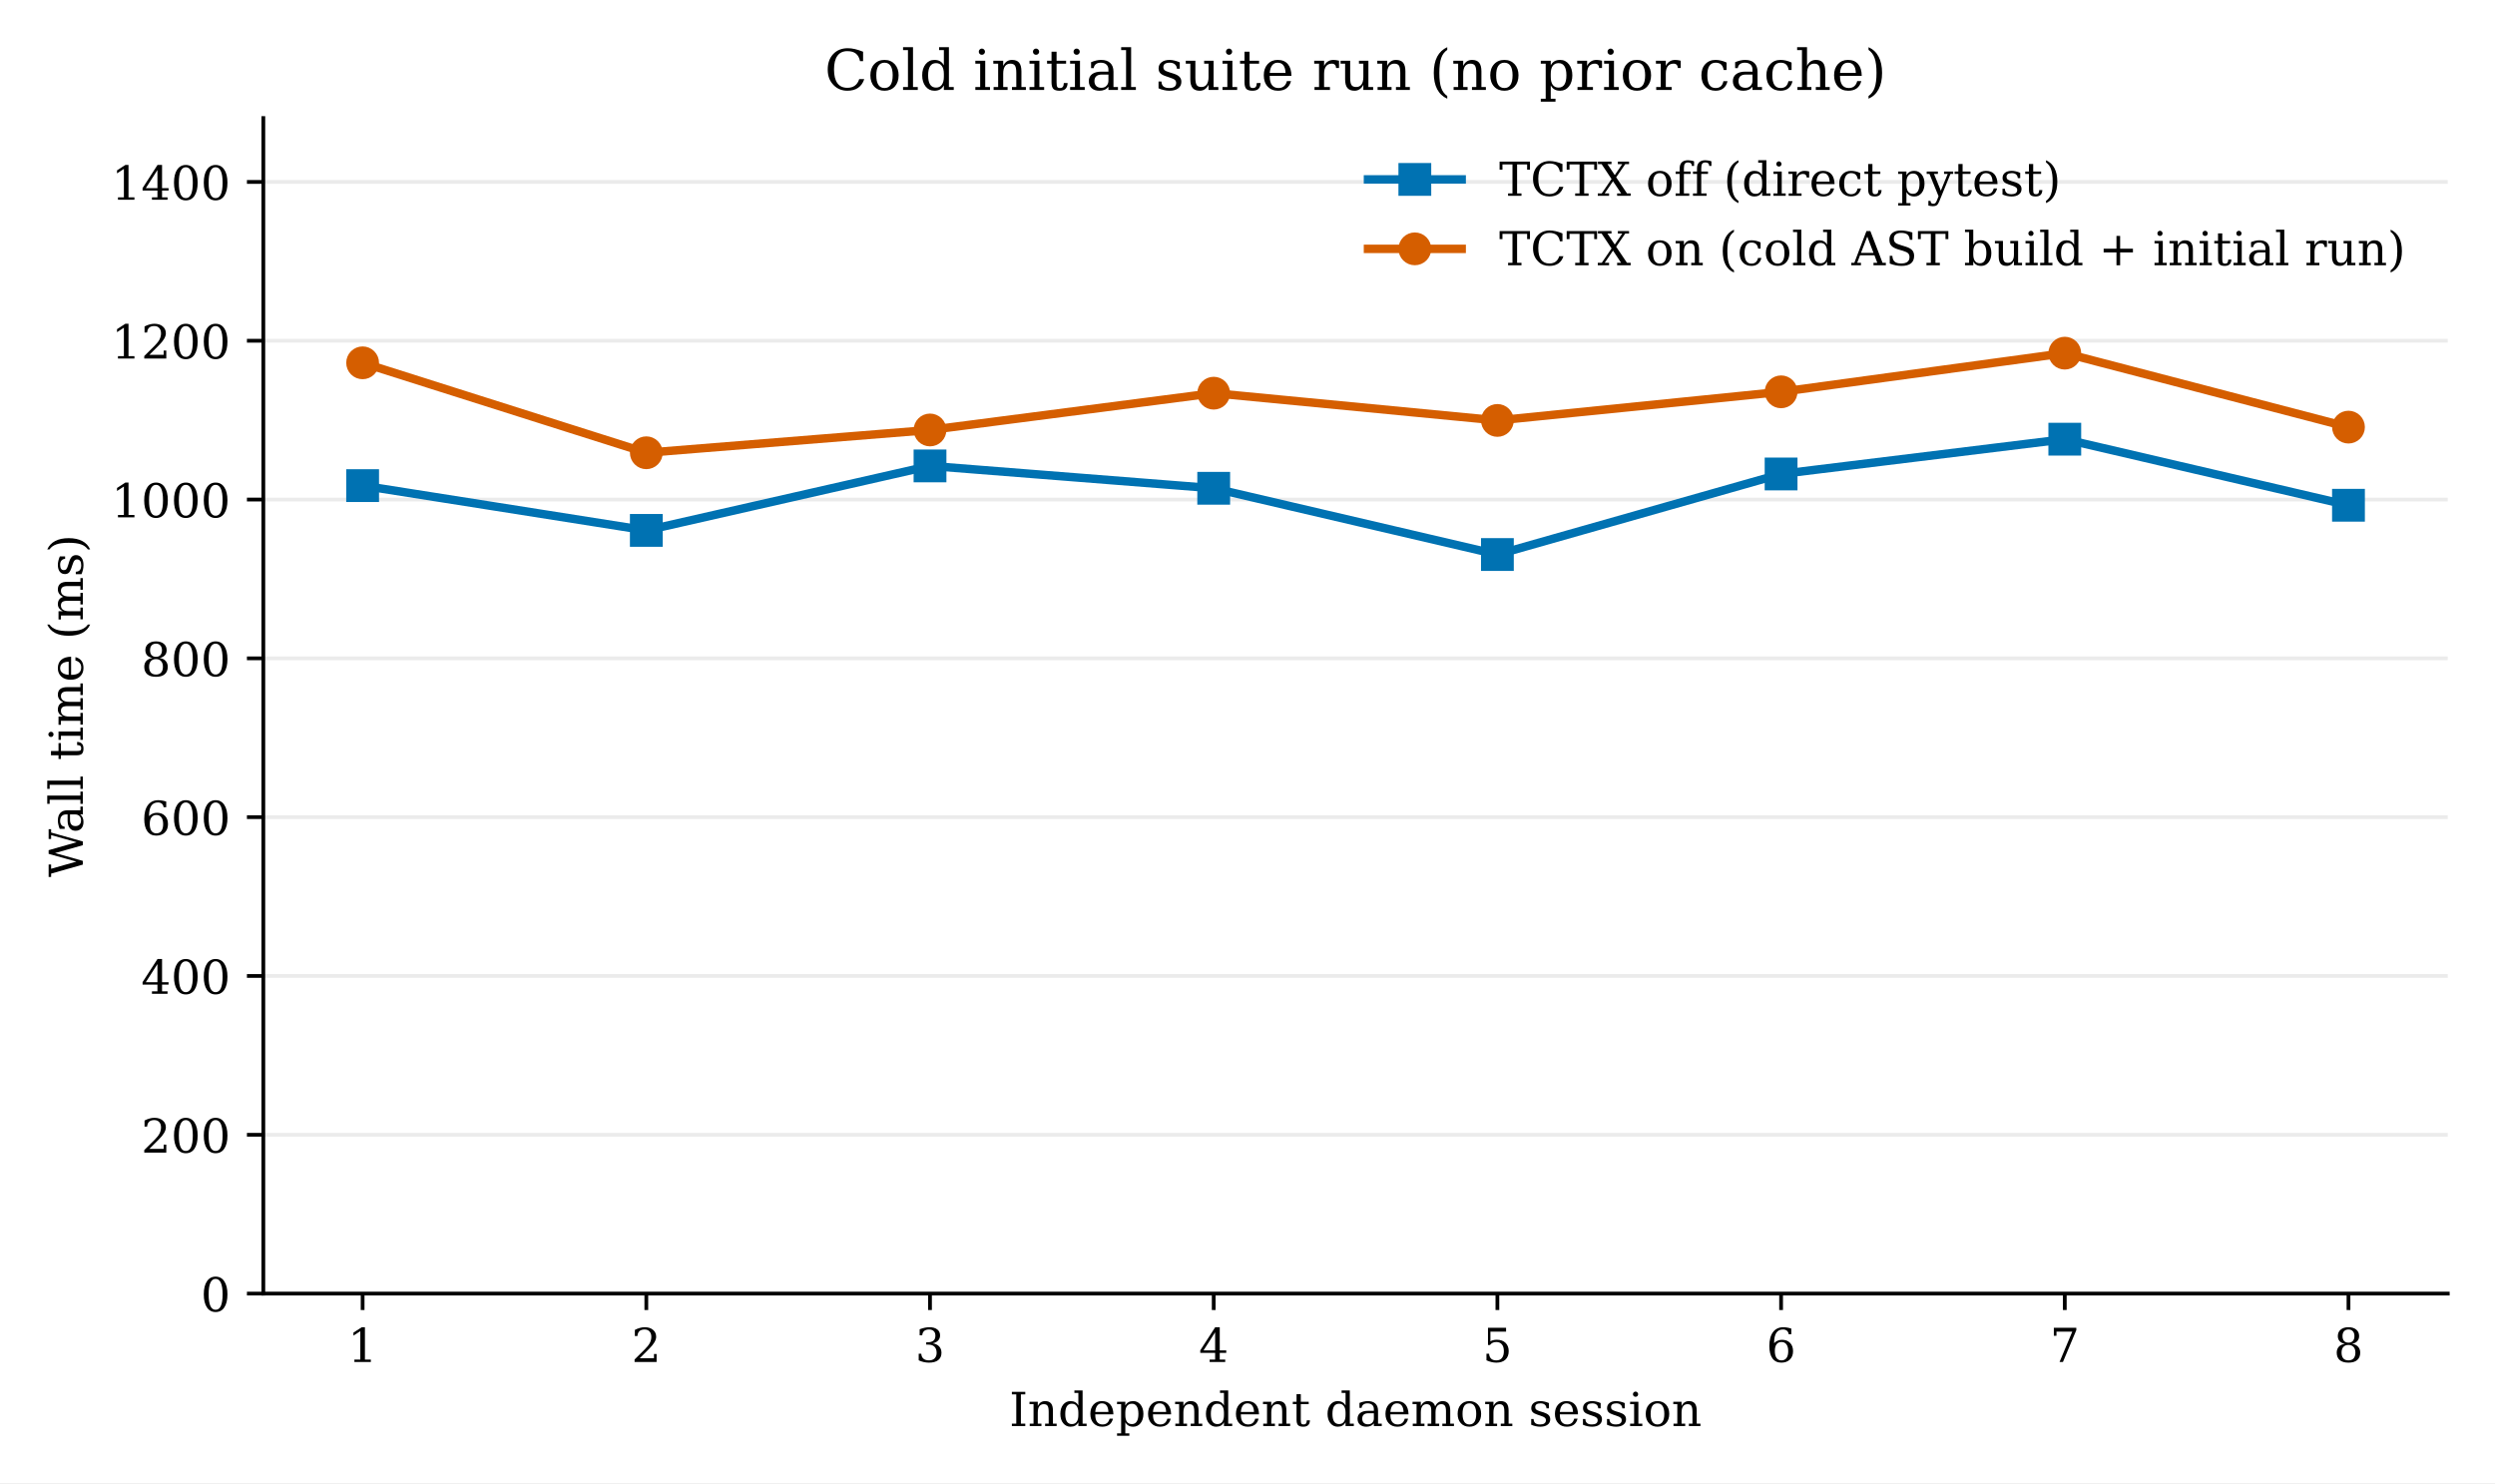
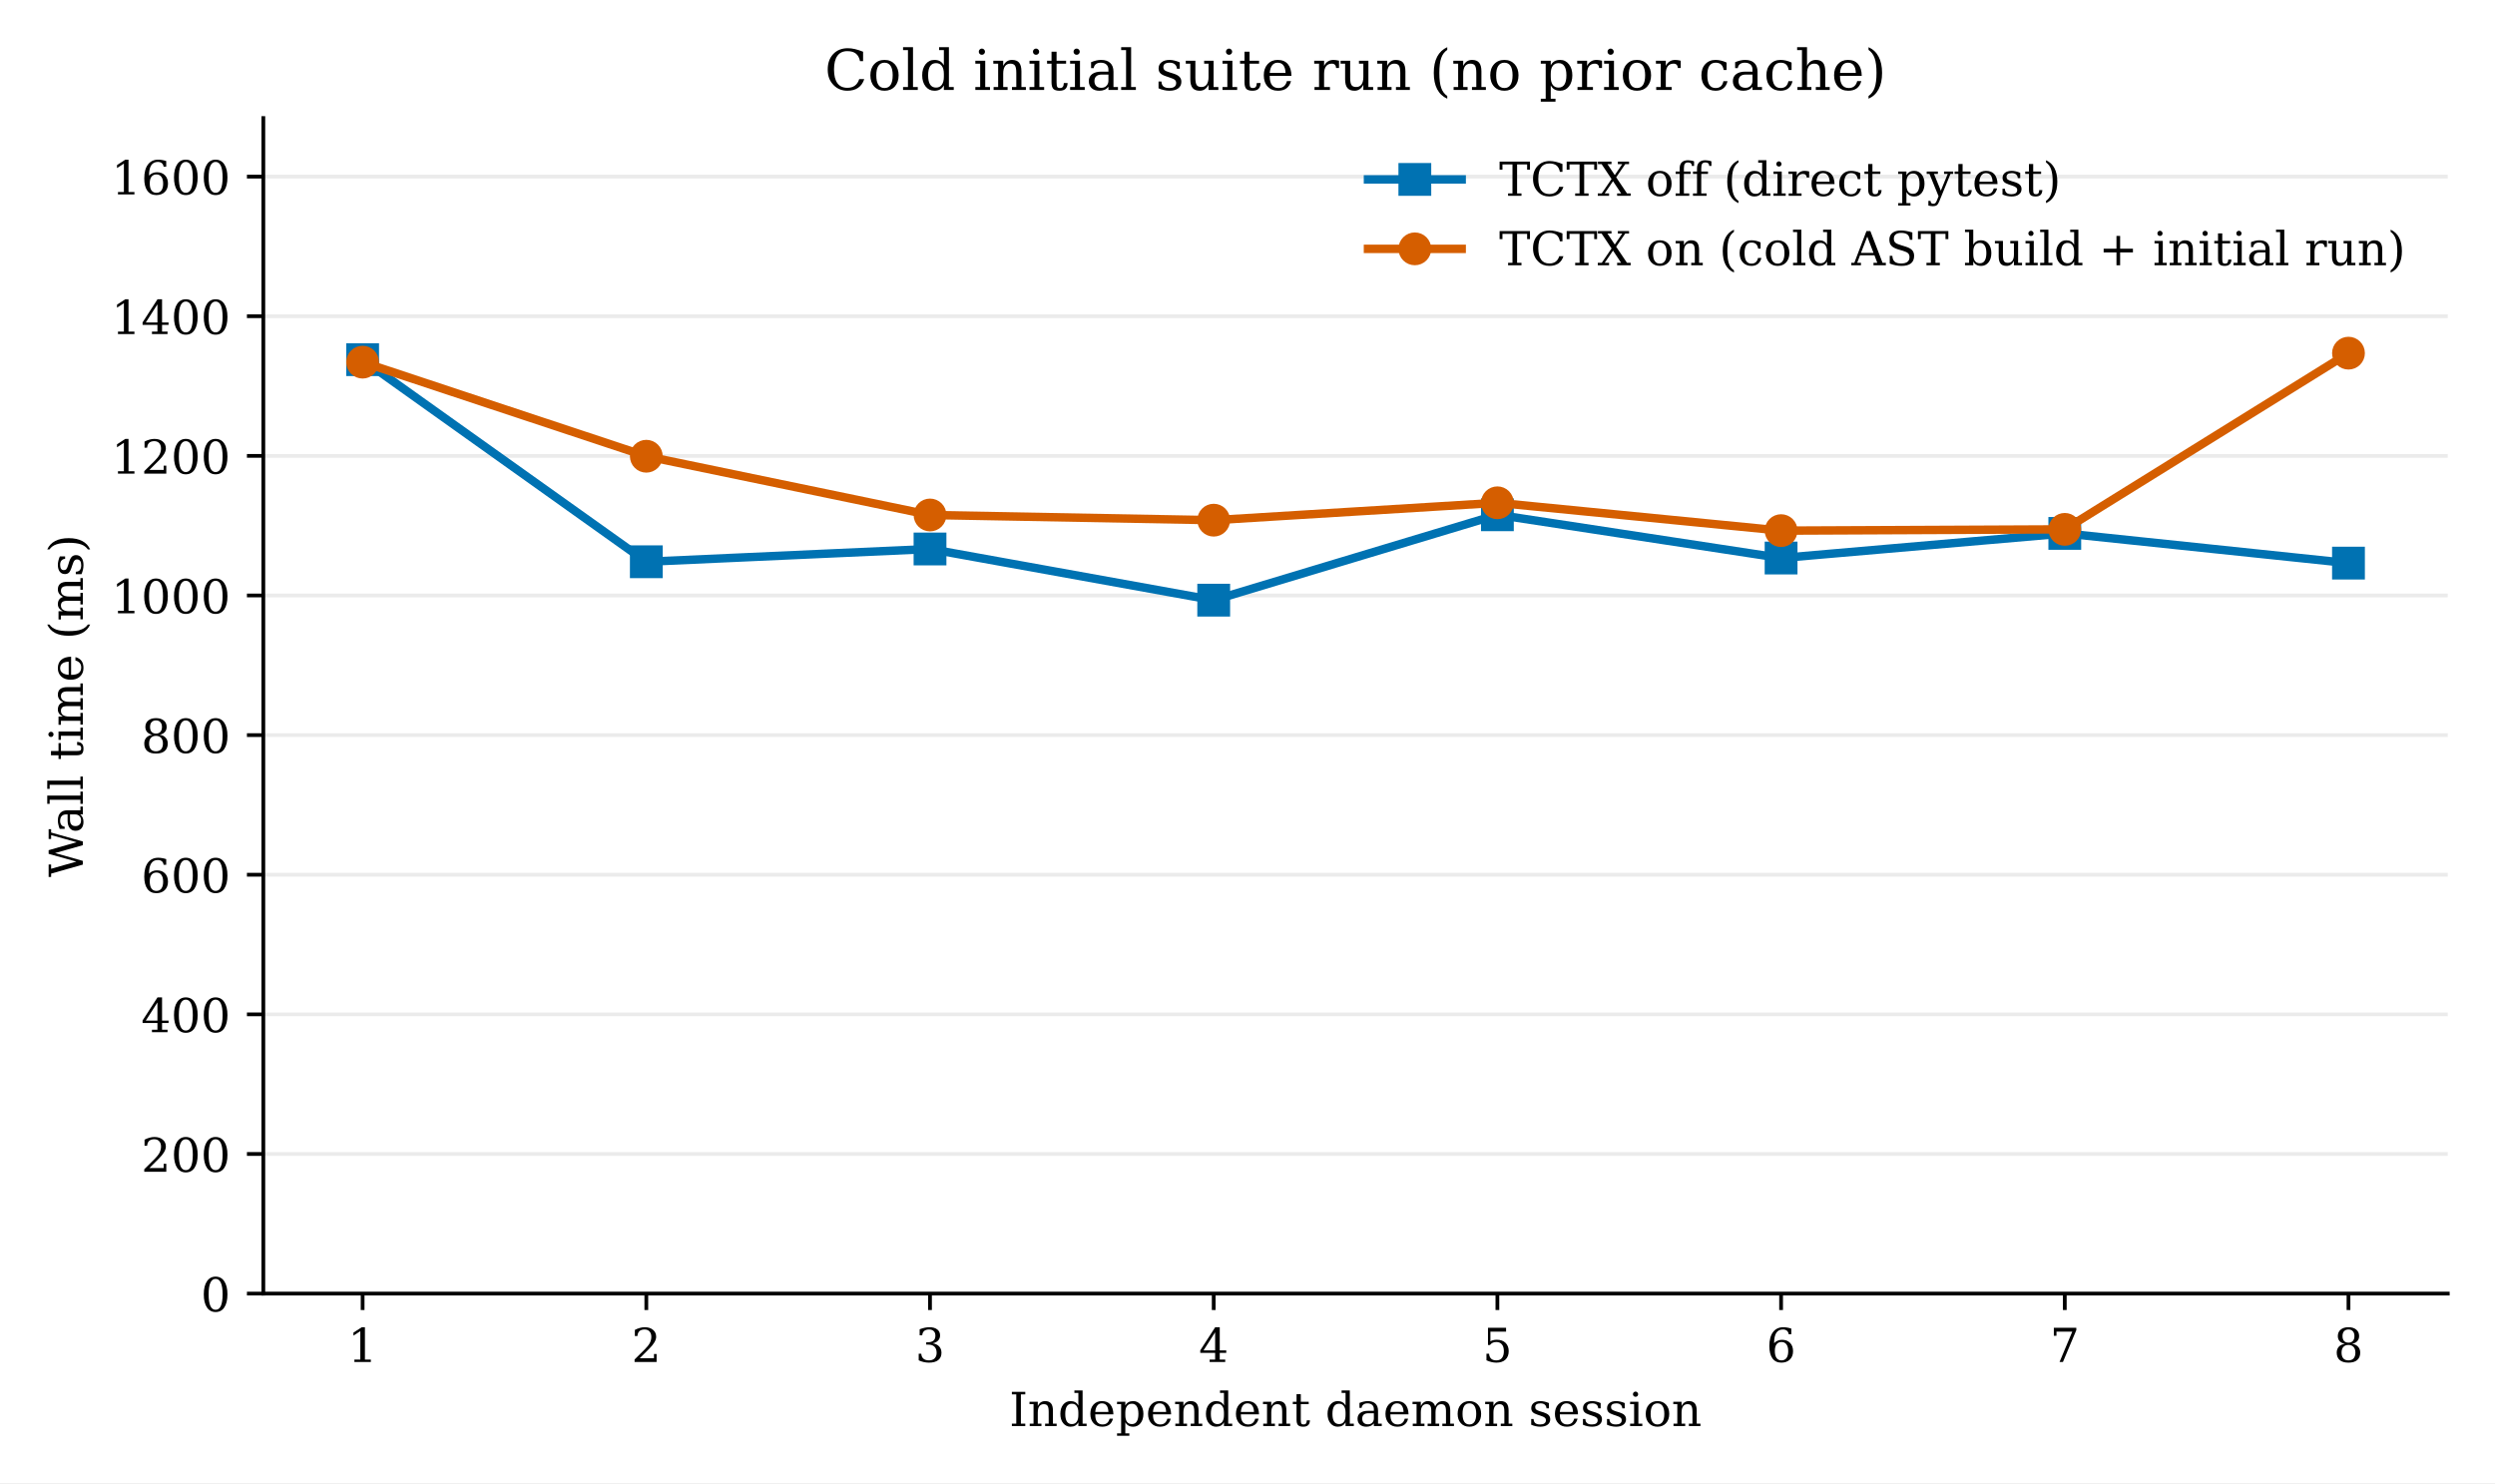
<svg xmlns="http://www.w3.org/2000/svg" xmlns:xlink="http://www.w3.org/1999/xlink" width="532.56pt" height="316.56pt" viewBox="0 0 532.56 316.56" version="1.1">
  <defs>
    <style type="text/css">*{stroke-linejoin: round; stroke-linecap: butt}</style>
  </defs>
  <g id="figure_1">
    <g id="patch_1">
      <path d="M 0 316.56 L 532.56 316.56 L 532.56 0 L 0 0 z " style="fill: #ffffff" />
    </g>
    <g id="axes_1">
      <g id="patch_2">
        <path d="M 56.208 276.123 L 522.48 276.123 L 522.48 25.198 L 56.208 25.198 z " style="fill: #ffffff" />
      </g>
      <g id="matplotlib.axis_1">
        <g id="xtick_1">
          <g id="line2d_1">
            <defs>
-               <path id="m32fa824f95" d="M 0 0 L 0 3.5 " style="stroke: #000000; stroke-width: 0.8" />
+               <path id="mba7d5b26f0" d="M 0 0 L 0 3.5 " style="stroke: #000000; stroke-width: 0.8" />
            </defs>
            <g>
-               <use xlink:href="#m32fa824f95" x="77.402" y="276.123" style="stroke: #000000; stroke-width: 0.8" />
+               <use xlink:href="#mba7d5b26f0" x="77.402" y="276.123" style="stroke: #000000; stroke-width: 0.8" />
            </g>
          </g>
          <g id="text_1">
            <text style="font-size: 10px; font-family: 'DejaVu Serif'; text-anchor: middle" x="77.402" y="290.722" transform="rotate(-0 77.40228 290.7217)">1</text>
          </g>
        </g>
        <g id="xtick_2">
          <g id="line2d_2">
            <g>
-               <use xlink:href="#m32fa824f95" x="137.957" y="276.123" style="stroke: #000000; stroke-width: 0.8" />
+               <use xlink:href="#mba7d5b26f0" x="137.957" y="276.123" style="stroke: #000000; stroke-width: 0.8" />
            </g>
          </g>
          <g id="text_2">
            <text style="font-size: 10px; font-family: 'DejaVu Serif'; text-anchor: middle" x="137.957" y="290.722" transform="rotate(-0 137.957 290.7217)">2</text>
          </g>
        </g>
        <g id="xtick_3">
          <g id="line2d_3">
            <g>
-               <use xlink:href="#m32fa824f95" x="198.512" y="276.123" style="stroke: #000000; stroke-width: 0.8" />
+               <use xlink:href="#mba7d5b26f0" x="198.512" y="276.123" style="stroke: #000000; stroke-width: 0.8" />
            </g>
          </g>
          <g id="text_3">
            <text style="font-size: 10px; font-family: 'DejaVu Serif'; text-anchor: middle" x="198.512" y="290.722" transform="rotate(-0 198.5117 290.7217)">3</text>
          </g>
        </g>
        <g id="xtick_4">
          <g id="line2d_4">
            <g>
-               <use xlink:href="#m32fa824f95" x="259.066" y="276.123" style="stroke: #000000; stroke-width: 0.8" />
+               <use xlink:href="#mba7d5b26f0" x="259.066" y="276.123" style="stroke: #000000; stroke-width: 0.8" />
            </g>
          </g>
          <g id="text_4">
            <text style="font-size: 10px; font-family: 'DejaVu Serif'; text-anchor: middle" x="259.066" y="290.722" transform="rotate(-0 259.0665 290.7217)">4</text>
          </g>
        </g>
        <g id="xtick_5">
          <g id="line2d_5">
            <g>
-               <use xlink:href="#m32fa824f95" x="319.621" y="276.123" style="stroke: #000000; stroke-width: 0.8" />
+               <use xlink:href="#mba7d5b26f0" x="319.621" y="276.123" style="stroke: #000000; stroke-width: 0.8" />
            </g>
          </g>
          <g id="text_5">
            <text style="font-size: 10px; font-family: 'DejaVu Serif'; text-anchor: middle" x="319.621" y="290.722" transform="rotate(-0 319.6212 290.7217)">5</text>
          </g>
        </g>
        <g id="xtick_6">
          <g id="line2d_6">
            <g>
-               <use xlink:href="#m32fa824f95" x="380.176" y="276.123" style="stroke: #000000; stroke-width: 0.8" />
+               <use xlink:href="#mba7d5b26f0" x="380.176" y="276.123" style="stroke: #000000; stroke-width: 0.8" />
            </g>
          </g>
          <g id="text_6">
            <text style="font-size: 10px; font-family: 'DejaVu Serif'; text-anchor: middle" x="380.176" y="290.722" transform="rotate(-0 380.1759 290.7217)">6</text>
          </g>
        </g>
        <g id="xtick_7">
          <g id="line2d_7">
            <g>
-               <use xlink:href="#m32fa824f95" x="440.731" y="276.123" style="stroke: #000000; stroke-width: 0.8" />
+               <use xlink:href="#mba7d5b26f0" x="440.731" y="276.123" style="stroke: #000000; stroke-width: 0.8" />
            </g>
          </g>
          <g id="text_7">
            <text style="font-size: 10px; font-family: 'DejaVu Serif'; text-anchor: middle" x="440.731" y="290.722" transform="rotate(-0 440.7306 290.7217)">7</text>
          </g>
        </g>
        <g id="xtick_8">
          <g id="line2d_8">
            <g>
-               <use xlink:href="#m32fa824f95" x="501.285" y="276.123" style="stroke: #000000; stroke-width: 0.8" />
+               <use xlink:href="#mba7d5b26f0" x="501.285" y="276.123" style="stroke: #000000; stroke-width: 0.8" />
            </g>
          </g>
          <g id="text_8">
            <text style="font-size: 10px; font-family: 'DejaVu Serif'; text-anchor: middle" x="501.285" y="290.722" transform="rotate(-0 501.2854 290.7217)">8</text>
          </g>
        </g>
        <g id="text_9">
          <text style="font-size: 10px; font-family: 'DejaVu Serif'; text-anchor: middle" x="289.344" y="304.4" transform="rotate(-0 289.3438 304.3998)">Independent daemon session</text>
        </g>
      </g>
      <g id="matplotlib.axis_2">
        <g id="ytick_1">
          <g id="line2d_9">
-             <path d="M 56.208 276.123 L 522.48 276.123 " clip-path="url(#p3d15b68dca)" style="fill: none; stroke: #b0b0b0; stroke-opacity: 0.25; stroke-width: 0.8; stroke-linecap: square" />
+             <path d="M 56.208 276.123 L 522.48 276.123 " clip-path="url(#p8dd12b678a)" style="fill: none; stroke: #b0b0b0; stroke-opacity: 0.25; stroke-width: 0.8; stroke-linecap: square" />
          </g>
          <g id="line2d_10">
            <defs>
-               <path id="m8159bc5e69" d="M 0 0 L -3.5 0 " style="stroke: #000000; stroke-width: 0.8" />
+               <path id="mf2f7b7319f" d="M 0 0 L -3.5 0 " style="stroke: #000000; stroke-width: 0.8" />
            </defs>
            <g>
-               <use xlink:href="#m8159bc5e69" x="56.208" y="276.123" style="stroke: #000000; stroke-width: 0.8" />
+               <use xlink:href="#mf2f7b7319f" x="56.208" y="276.123" style="stroke: #000000; stroke-width: 0.8" />
            </g>
          </g>
          <g id="text_10">
            <text style="font-size: 10px; font-family: 'DejaVu Serif'; text-anchor: end" x="49.208" y="279.922" transform="rotate(-0 49.20813 279.9225)">0</text>
          </g>
        </g>
        <g id="ytick_2">
          <g id="line2d_11">
-             <path d="M 56.208 242.225 L 522.48 242.225 " clip-path="url(#p3d15b68dca)" style="fill: none; stroke: #b0b0b0; stroke-opacity: 0.25; stroke-width: 0.8; stroke-linecap: square" />
+             <path d="M 56.208 246.32 L 522.48 246.32 " clip-path="url(#p8dd12b678a)" style="fill: none; stroke: #b0b0b0; stroke-opacity: 0.25; stroke-width: 0.8; stroke-linecap: square" />
          </g>
          <g id="line2d_12">
            <g>
-               <use xlink:href="#m8159bc5e69" x="56.208" y="242.225" style="stroke: #000000; stroke-width: 0.8" />
+               <use xlink:href="#mf2f7b7319f" x="56.208" y="246.32" style="stroke: #000000; stroke-width: 0.8" />
            </g>
          </g>
          <g id="text_11">
-             <text style="font-size: 10px; font-family: 'DejaVu Serif'; text-anchor: end" x="49.208" y="246.024" transform="rotate(-0 49.20813 246.024)">200</text>
+             <text style="font-size: 10px; font-family: 'DejaVu Serif'; text-anchor: end" x="49.208" y="250.12" transform="rotate(-0 49.20813 250.1196)">200</text>
          </g>
        </g>
        <g id="ytick_3">
          <g id="line2d_13">
-             <path d="M 56.208 208.326 L 522.48 208.326 " clip-path="url(#p3d15b68dca)" style="fill: none; stroke: #b0b0b0; stroke-opacity: 0.25; stroke-width: 0.8; stroke-linecap: square" />
+             <path d="M 56.208 216.518 L 522.48 216.518 " clip-path="url(#p8dd12b678a)" style="fill: none; stroke: #b0b0b0; stroke-opacity: 0.25; stroke-width: 0.8; stroke-linecap: square" />
          </g>
          <g id="line2d_14">
            <g>
-               <use xlink:href="#m8159bc5e69" x="56.208" y="208.326" style="stroke: #000000; stroke-width: 0.8" />
+               <use xlink:href="#mf2f7b7319f" x="56.208" y="216.518" style="stroke: #000000; stroke-width: 0.8" />
            </g>
          </g>
          <g id="text_12">
-             <text style="font-size: 10px; font-family: 'DejaVu Serif'; text-anchor: end" x="49.208" y="212.126" transform="rotate(-0 49.20813 212.1256)">400</text>
+             <text style="font-size: 10px; font-family: 'DejaVu Serif'; text-anchor: end" x="49.208" y="220.317" transform="rotate(-0 49.20813 220.3168)">400</text>
          </g>
        </g>
        <g id="ytick_4">
          <g id="line2d_15">
-             <path d="M 56.208 174.428 L 522.48 174.428 " clip-path="url(#p3d15b68dca)" style="fill: none; stroke: #b0b0b0; stroke-opacity: 0.25; stroke-width: 0.8; stroke-linecap: square" />
+             <path d="M 56.208 186.715 L 522.48 186.715 " clip-path="url(#p8dd12b678a)" style="fill: none; stroke: #b0b0b0; stroke-opacity: 0.25; stroke-width: 0.8; stroke-linecap: square" />
          </g>
          <g id="line2d_16">
            <g>
-               <use xlink:href="#m8159bc5e69" x="56.208" y="174.428" style="stroke: #000000; stroke-width: 0.8" />
+               <use xlink:href="#mf2f7b7319f" x="56.208" y="186.715" style="stroke: #000000; stroke-width: 0.8" />
            </g>
          </g>
          <g id="text_13">
-             <text style="font-size: 10px; font-family: 'DejaVu Serif'; text-anchor: end" x="49.208" y="178.227" transform="rotate(-0 49.20813 178.2271)">600</text>
+             <text style="font-size: 10px; font-family: 'DejaVu Serif'; text-anchor: end" x="49.208" y="190.514" transform="rotate(-0 49.20813 190.5139)">600</text>
          </g>
        </g>
        <g id="ytick_5">
          <g id="line2d_17">
-             <path d="M 56.208 140.529 L 522.48 140.529 " clip-path="url(#p3d15b68dca)" style="fill: none; stroke: #b0b0b0; stroke-opacity: 0.25; stroke-width: 0.8; stroke-linecap: square" />
+             <path d="M 56.208 156.912 L 522.48 156.912 " clip-path="url(#p8dd12b678a)" style="fill: none; stroke: #b0b0b0; stroke-opacity: 0.25; stroke-width: 0.8; stroke-linecap: square" />
          </g>
          <g id="line2d_18">
            <g>
-               <use xlink:href="#m8159bc5e69" x="56.208" y="140.529" style="stroke: #000000; stroke-width: 0.8" />
+               <use xlink:href="#mf2f7b7319f" x="56.208" y="156.912" style="stroke: #000000; stroke-width: 0.8" />
            </g>
          </g>
          <g id="text_14">
-             <text style="font-size: 10px; font-family: 'DejaVu Serif'; text-anchor: end" x="49.208" y="144.329" transform="rotate(-0 49.20813 144.3287)">800</text>
+             <text style="font-size: 10px; font-family: 'DejaVu Serif'; text-anchor: end" x="49.208" y="160.711" transform="rotate(-0 49.20813 160.711)">800</text>
          </g>
        </g>
        <g id="ytick_6">
          <g id="line2d_19">
-             <path d="M 56.208 106.631 L 522.48 106.631 " clip-path="url(#p3d15b68dca)" style="fill: none; stroke: #b0b0b0; stroke-opacity: 0.25; stroke-width: 0.8; stroke-linecap: square" />
+             <path d="M 56.208 127.109 L 522.48 127.109 " clip-path="url(#p8dd12b678a)" style="fill: none; stroke: #b0b0b0; stroke-opacity: 0.25; stroke-width: 0.8; stroke-linecap: square" />
          </g>
          <g id="line2d_20">
            <g>
-               <use xlink:href="#m8159bc5e69" x="56.208" y="106.631" style="stroke: #000000; stroke-width: 0.8" />
+               <use xlink:href="#mf2f7b7319f" x="56.208" y="127.109" style="stroke: #000000; stroke-width: 0.8" />
            </g>
          </g>
          <g id="text_15">
-             <text style="font-size: 10px; font-family: 'DejaVu Serif'; text-anchor: end" x="49.208" y="110.43" transform="rotate(-0 49.20813 110.4302)">1000</text>
+             <text style="font-size: 10px; font-family: 'DejaVu Serif'; text-anchor: end" x="49.208" y="130.908" transform="rotate(-0 49.20813 130.9082)">1000</text>
          </g>
        </g>
        <g id="ytick_7">
          <g id="line2d_21">
-             <path d="M 56.208 72.733 L 522.48 72.733 " clip-path="url(#p3d15b68dca)" style="fill: none; stroke: #b0b0b0; stroke-opacity: 0.25; stroke-width: 0.8; stroke-linecap: square" />
+             <path d="M 56.208 97.306 L 522.48 97.306 " clip-path="url(#p8dd12b678a)" style="fill: none; stroke: #b0b0b0; stroke-opacity: 0.25; stroke-width: 0.8; stroke-linecap: square" />
          </g>
          <g id="line2d_22">
            <g>
-               <use xlink:href="#m8159bc5e69" x="56.208" y="72.733" style="stroke: #000000; stroke-width: 0.8" />
+               <use xlink:href="#mf2f7b7319f" x="56.208" y="97.306" style="stroke: #000000; stroke-width: 0.8" />
            </g>
          </g>
          <g id="text_16">
-             <text style="font-size: 10px; font-family: 'DejaVu Serif'; text-anchor: end" x="49.208" y="76.532" transform="rotate(-0 49.20813 76.53175)">1200</text>
+             <text style="font-size: 10px; font-family: 'DejaVu Serif'; text-anchor: end" x="49.208" y="101.105" transform="rotate(-0 49.20813 101.1053)">1200</text>
          </g>
        </g>
        <g id="ytick_8">
          <g id="line2d_23">
-             <path d="M 56.208 38.834 L 522.48 38.834 " clip-path="url(#p3d15b68dca)" style="fill: none; stroke: #b0b0b0; stroke-opacity: 0.25; stroke-width: 0.8; stroke-linecap: square" />
+             <path d="M 56.208 67.503 L 522.48 67.503 " clip-path="url(#p8dd12b678a)" style="fill: none; stroke: #b0b0b0; stroke-opacity: 0.25; stroke-width: 0.8; stroke-linecap: square" />
          </g>
          <g id="line2d_24">
            <g>
-               <use xlink:href="#m8159bc5e69" x="56.208" y="38.834" style="stroke: #000000; stroke-width: 0.8" />
+               <use xlink:href="#mf2f7b7319f" x="56.208" y="67.503" style="stroke: #000000; stroke-width: 0.8" />
            </g>
          </g>
          <g id="text_17">
-             <text style="font-size: 10px; font-family: 'DejaVu Serif'; text-anchor: end" x="49.208" y="42.633" transform="rotate(-0 49.20813 42.63329)">1400</text>
-           </g>
-         </g>
-         <g id="text_18">
+             <text style="font-size: 10px; font-family: 'DejaVu Serif'; text-anchor: end" x="49.208" y="71.302" transform="rotate(-0 49.20813 71.30243)">1400</text>
+           </g>
+         </g>
+         <g id="ytick_9">
+           <g id="line2d_25">
+             <path d="M 56.208 37.7 L 522.48 37.7 " clip-path="url(#p8dd12b678a)" style="fill: none; stroke: #b0b0b0; stroke-opacity: 0.25; stroke-width: 0.8; stroke-linecap: square" />
+           </g>
+           <g id="line2d_26">
+             <g>
+               <use xlink:href="#mf2f7b7319f" x="56.208" y="37.7" style="stroke: #000000; stroke-width: 0.8" />
+             </g>
+           </g>
+           <g id="text_18">
+             <text style="font-size: 10px; font-family: 'DejaVu Serif'; text-anchor: end" x="49.208" y="41.5" transform="rotate(-0 49.20813 41.49957)">1600</text>
+           </g>
+         </g>
+         <g id="text_19">
          <text style="font-size: 10px; font-family: 'DejaVu Serif'; text-anchor: middle" x="17.678" y="150.661" transform="rotate(-90 17.67844 150.6607)">Wall time (ms)</text>
        </g>
      </g>
-       <g id="line2d_25">
-         <path d="M 77.402 103.657 L 137.957 113.216 L 198.512 99.451 L 259.066 104.227 L 319.621 118.366 L 380.176 101.171 L 440.731 93.745 L 501.285 107.85 " clip-path="url(#p3d15b68dca)" style="fill: none; stroke: #0072b2; stroke-width: 1.8; stroke-linecap: square" />
+       <g id="line2d_27">
+         <path d="M 77.402 76.772 L 137.957 119.909 L 198.512 117.183 L 259.066 128.107 L 319.621 109.88 L 380.176 119.113 L 440.731 113.858 L 501.285 120.199 " clip-path="url(#p8dd12b678a)" style="fill: none; stroke: #0072b2; stroke-width: 1.8; stroke-linecap: square" />
        <defs>
-           <path id="mc2dea270b8" d="M -3 3 L 3 3 L 3 -3 L -3 -3 z " style="stroke: #0072b2; stroke-linejoin: miter" />
+           <path id="m3b1a877929" d="M -3 3 L 3 3 L 3 -3 L -3 -3 z " style="stroke: #0072b2; stroke-linejoin: miter" />
        </defs>
-         <g clip-path="url(#p3d15b68dca)">
-           <use xlink:href="#mc2dea270b8" x="77.402" y="103.657" style="fill: #0072b2; stroke: #0072b2; stroke-linejoin: miter" />
-           <use xlink:href="#mc2dea270b8" x="137.957" y="113.216" style="fill: #0072b2; stroke: #0072b2; stroke-linejoin: miter" />
-           <use xlink:href="#mc2dea270b8" x="198.512" y="99.451" style="fill: #0072b2; stroke: #0072b2; stroke-linejoin: miter" />
-           <use xlink:href="#mc2dea270b8" x="259.066" y="104.227" style="fill: #0072b2; stroke: #0072b2; stroke-linejoin: miter" />
-           <use xlink:href="#mc2dea270b8" x="319.621" y="118.366" style="fill: #0072b2; stroke: #0072b2; stroke-linejoin: miter" />
-           <use xlink:href="#mc2dea270b8" x="380.176" y="101.171" style="fill: #0072b2; stroke: #0072b2; stroke-linejoin: miter" />
-           <use xlink:href="#mc2dea270b8" x="440.731" y="93.745" style="fill: #0072b2; stroke: #0072b2; stroke-linejoin: miter" />
-           <use xlink:href="#mc2dea270b8" x="501.285" y="107.85" style="fill: #0072b2; stroke: #0072b2; stroke-linejoin: miter" />
-         </g>
-       </g>
-       <g id="line2d_26">
-         <path d="M 77.402 77.446 L 137.957 96.645 L 198.512 91.777 L 259.066 83.926 L 319.621 89.744 L 380.176 83.638 L 440.731 75.383 L 501.285 91.171 " clip-path="url(#p3d15b68dca)" style="fill: none; stroke: #d55e00; stroke-width: 1.8; stroke-linecap: square" />
+         <g clip-path="url(#p8dd12b678a)">
+           <use xlink:href="#m3b1a877929" x="77.402" y="76.772" style="fill: #0072b2; stroke: #0072b2; stroke-linejoin: miter" />
+           <use xlink:href="#m3b1a877929" x="137.957" y="119.909" style="fill: #0072b2; stroke: #0072b2; stroke-linejoin: miter" />
+           <use xlink:href="#m3b1a877929" x="198.512" y="117.183" style="fill: #0072b2; stroke: #0072b2; stroke-linejoin: miter" />
+           <use xlink:href="#m3b1a877929" x="259.066" y="128.107" style="fill: #0072b2; stroke: #0072b2; stroke-linejoin: miter" />
+           <use xlink:href="#m3b1a877929" x="319.621" y="109.88" style="fill: #0072b2; stroke: #0072b2; stroke-linejoin: miter" />
+           <use xlink:href="#m3b1a877929" x="380.176" y="119.113" style="fill: #0072b2; stroke: #0072b2; stroke-linejoin: miter" />
+           <use xlink:href="#m3b1a877929" x="440.731" y="113.858" style="fill: #0072b2; stroke: #0072b2; stroke-linejoin: miter" />
+           <use xlink:href="#m3b1a877929" x="501.285" y="120.199" style="fill: #0072b2; stroke: #0072b2; stroke-linejoin: miter" />
+         </g>
+       </g>
+       <g id="line2d_28">
+         <path d="M 77.402 77.303 L 137.957 97.385 L 198.512 109.926 L 259.066 111.034 L 319.621 107.325 L 380.176 113.266 L 440.731 112.994 L 501.285 75.383 " clip-path="url(#p8dd12b678a)" style="fill: none; stroke: #d55e00; stroke-width: 1.8; stroke-linecap: square" />
        <defs>
-           <path id="m76e35c1b61" d="M 0 3 C 0.796 3 1.559 2.684 2.121 2.121 C 2.684 1.559 3 0.796 3 0 C 3 -0.796 2.684 -1.559 2.121 -2.121 C 1.559 -2.684 0.796 -3 0 -3 C -0.796 -3 -1.559 -2.684 -2.121 -2.121 C -2.684 -1.559 -3 -0.796 -3 0 C -3 0.796 -2.684 1.559 -2.121 2.121 C -1.559 2.684 -0.796 3 0 3 z " style="stroke: #d55e00" />
+           <path id="m948e416e7a" d="M 0 3 C 0.796 3 1.559 2.684 2.121 2.121 C 2.684 1.559 3 0.796 3 0 C 3 -0.796 2.684 -1.559 2.121 -2.121 C 1.559 -2.684 0.796 -3 0 -3 C -0.796 -3 -1.559 -2.684 -2.121 -2.121 C -2.684 -1.559 -3 -0.796 -3 0 C -3 0.796 -2.684 1.559 -2.121 2.121 C -1.559 2.684 -0.796 3 0 3 z " style="stroke: #d55e00" />
        </defs>
-         <g clip-path="url(#p3d15b68dca)">
-           <use xlink:href="#m76e35c1b61" x="77.402" y="77.446" style="fill: #d55e00; stroke: #d55e00" />
-           <use xlink:href="#m76e35c1b61" x="137.957" y="96.645" style="fill: #d55e00; stroke: #d55e00" />
-           <use xlink:href="#m76e35c1b61" x="198.512" y="91.777" style="fill: #d55e00; stroke: #d55e00" />
-           <use xlink:href="#m76e35c1b61" x="259.066" y="83.926" style="fill: #d55e00; stroke: #d55e00" />
-           <use xlink:href="#m76e35c1b61" x="319.621" y="89.744" style="fill: #d55e00; stroke: #d55e00" />
-           <use xlink:href="#m76e35c1b61" x="380.176" y="83.638" style="fill: #d55e00; stroke: #d55e00" />
-           <use xlink:href="#m76e35c1b61" x="440.731" y="75.383" style="fill: #d55e00; stroke: #d55e00" />
-           <use xlink:href="#m76e35c1b61" x="501.285" y="91.171" style="fill: #d55e00; stroke: #d55e00" />
+         <g clip-path="url(#p8dd12b678a)">
+           <use xlink:href="#m948e416e7a" x="77.402" y="77.303" style="fill: #d55e00; stroke: #d55e00" />
+           <use xlink:href="#m948e416e7a" x="137.957" y="97.385" style="fill: #d55e00; stroke: #d55e00" />
+           <use xlink:href="#m948e416e7a" x="198.512" y="109.926" style="fill: #d55e00; stroke: #d55e00" />
+           <use xlink:href="#m948e416e7a" x="259.066" y="111.034" style="fill: #d55e00; stroke: #d55e00" />
+           <use xlink:href="#m948e416e7a" x="319.621" y="107.325" style="fill: #d55e00; stroke: #d55e00" />
+           <use xlink:href="#m948e416e7a" x="380.176" y="113.266" style="fill: #d55e00; stroke: #d55e00" />
+           <use xlink:href="#m948e416e7a" x="440.731" y="112.994" style="fill: #d55e00; stroke: #d55e00" />
+           <use xlink:href="#m948e416e7a" x="501.285" y="75.383" style="fill: #d55e00; stroke: #d55e00" />
        </g>
      </g>
      <g id="patch_3">
        <path d="M 56.208 276.123 L 56.208 25.198 " style="fill: none; stroke: #000000; stroke-width: 0.8; stroke-linejoin: miter; stroke-linecap: square" />
      </g>
      <g id="patch_4">
        <path d="M 56.208 276.123 L 522.48 276.123 " style="fill: none; stroke: #000000; stroke-width: 0.8; stroke-linejoin: miter; stroke-linecap: square" />
      </g>
-       <g id="text_19">
+       <g id="text_20">
        <text style="font-size: 12px; font-family: 'DejaVu Serif'; text-anchor: middle" x="289.344" y="19.198" transform="rotate(-0 289.3438 19.19813)">Cold initial suite run (no prior cache)</text>
      </g>
      <g id="legend_1">
-         <g id="line2d_27">
+         <g id="line2d_29">
          <path d="M 291.998 38.297 L 301.998 38.297 L 311.998 38.297 " style="fill: none; stroke: #0072b2; stroke-width: 1.8; stroke-linecap: square" />
          <g>
-             <use xlink:href="#mc2dea270b8" x="301.998" y="38.297" style="fill: #0072b2; stroke: #0072b2; stroke-linejoin: miter" />
-           </g>
-         </g>
-         <g id="text_20">
+             <use xlink:href="#m3b1a877929" x="301.998" y="38.297" style="fill: #0072b2; stroke: #0072b2; stroke-linejoin: miter" />
+           </g>
+         </g>
+         <g id="text_21">
          <text style="font-size: 10px; font-family: 'DejaVu Serif'; text-anchor: start" x="319.998" y="41.797" transform="rotate(-0 319.9983 41.79656)">TCTX off (direct pytest)</text>
        </g>
-         <g id="line2d_28">
+         <g id="line2d_30">
          <path d="M 291.998 53.117 L 301.998 53.117 L 311.998 53.117 " style="fill: none; stroke: #d55e00; stroke-width: 1.8; stroke-linecap: square" />
          <g>
-             <use xlink:href="#m76e35c1b61" x="301.998" y="53.117" style="fill: #d55e00; stroke: #d55e00" />
-           </g>
-         </g>
-         <g id="text_21">
+             <use xlink:href="#m948e416e7a" x="301.998" y="53.117" style="fill: #d55e00; stroke: #d55e00" />
+           </g>
+         </g>
+         <g id="text_22">
          <text style="font-size: 10px; font-family: 'DejaVu Serif'; text-anchor: start" x="319.998" y="56.617" transform="rotate(-0 319.9983 56.61688)">TCTX on (cold AST build + initial run)</text>
        </g>
      </g>
    </g>
  </g>
  <defs>
-     <clipPath id="p3d15b68dca">
+     <clipPath id="p8dd12b678a">
      <rect x="56.208" y="25.198" width="466.271" height="250.925" />
    </clipPath>
  </defs>
</svg>
